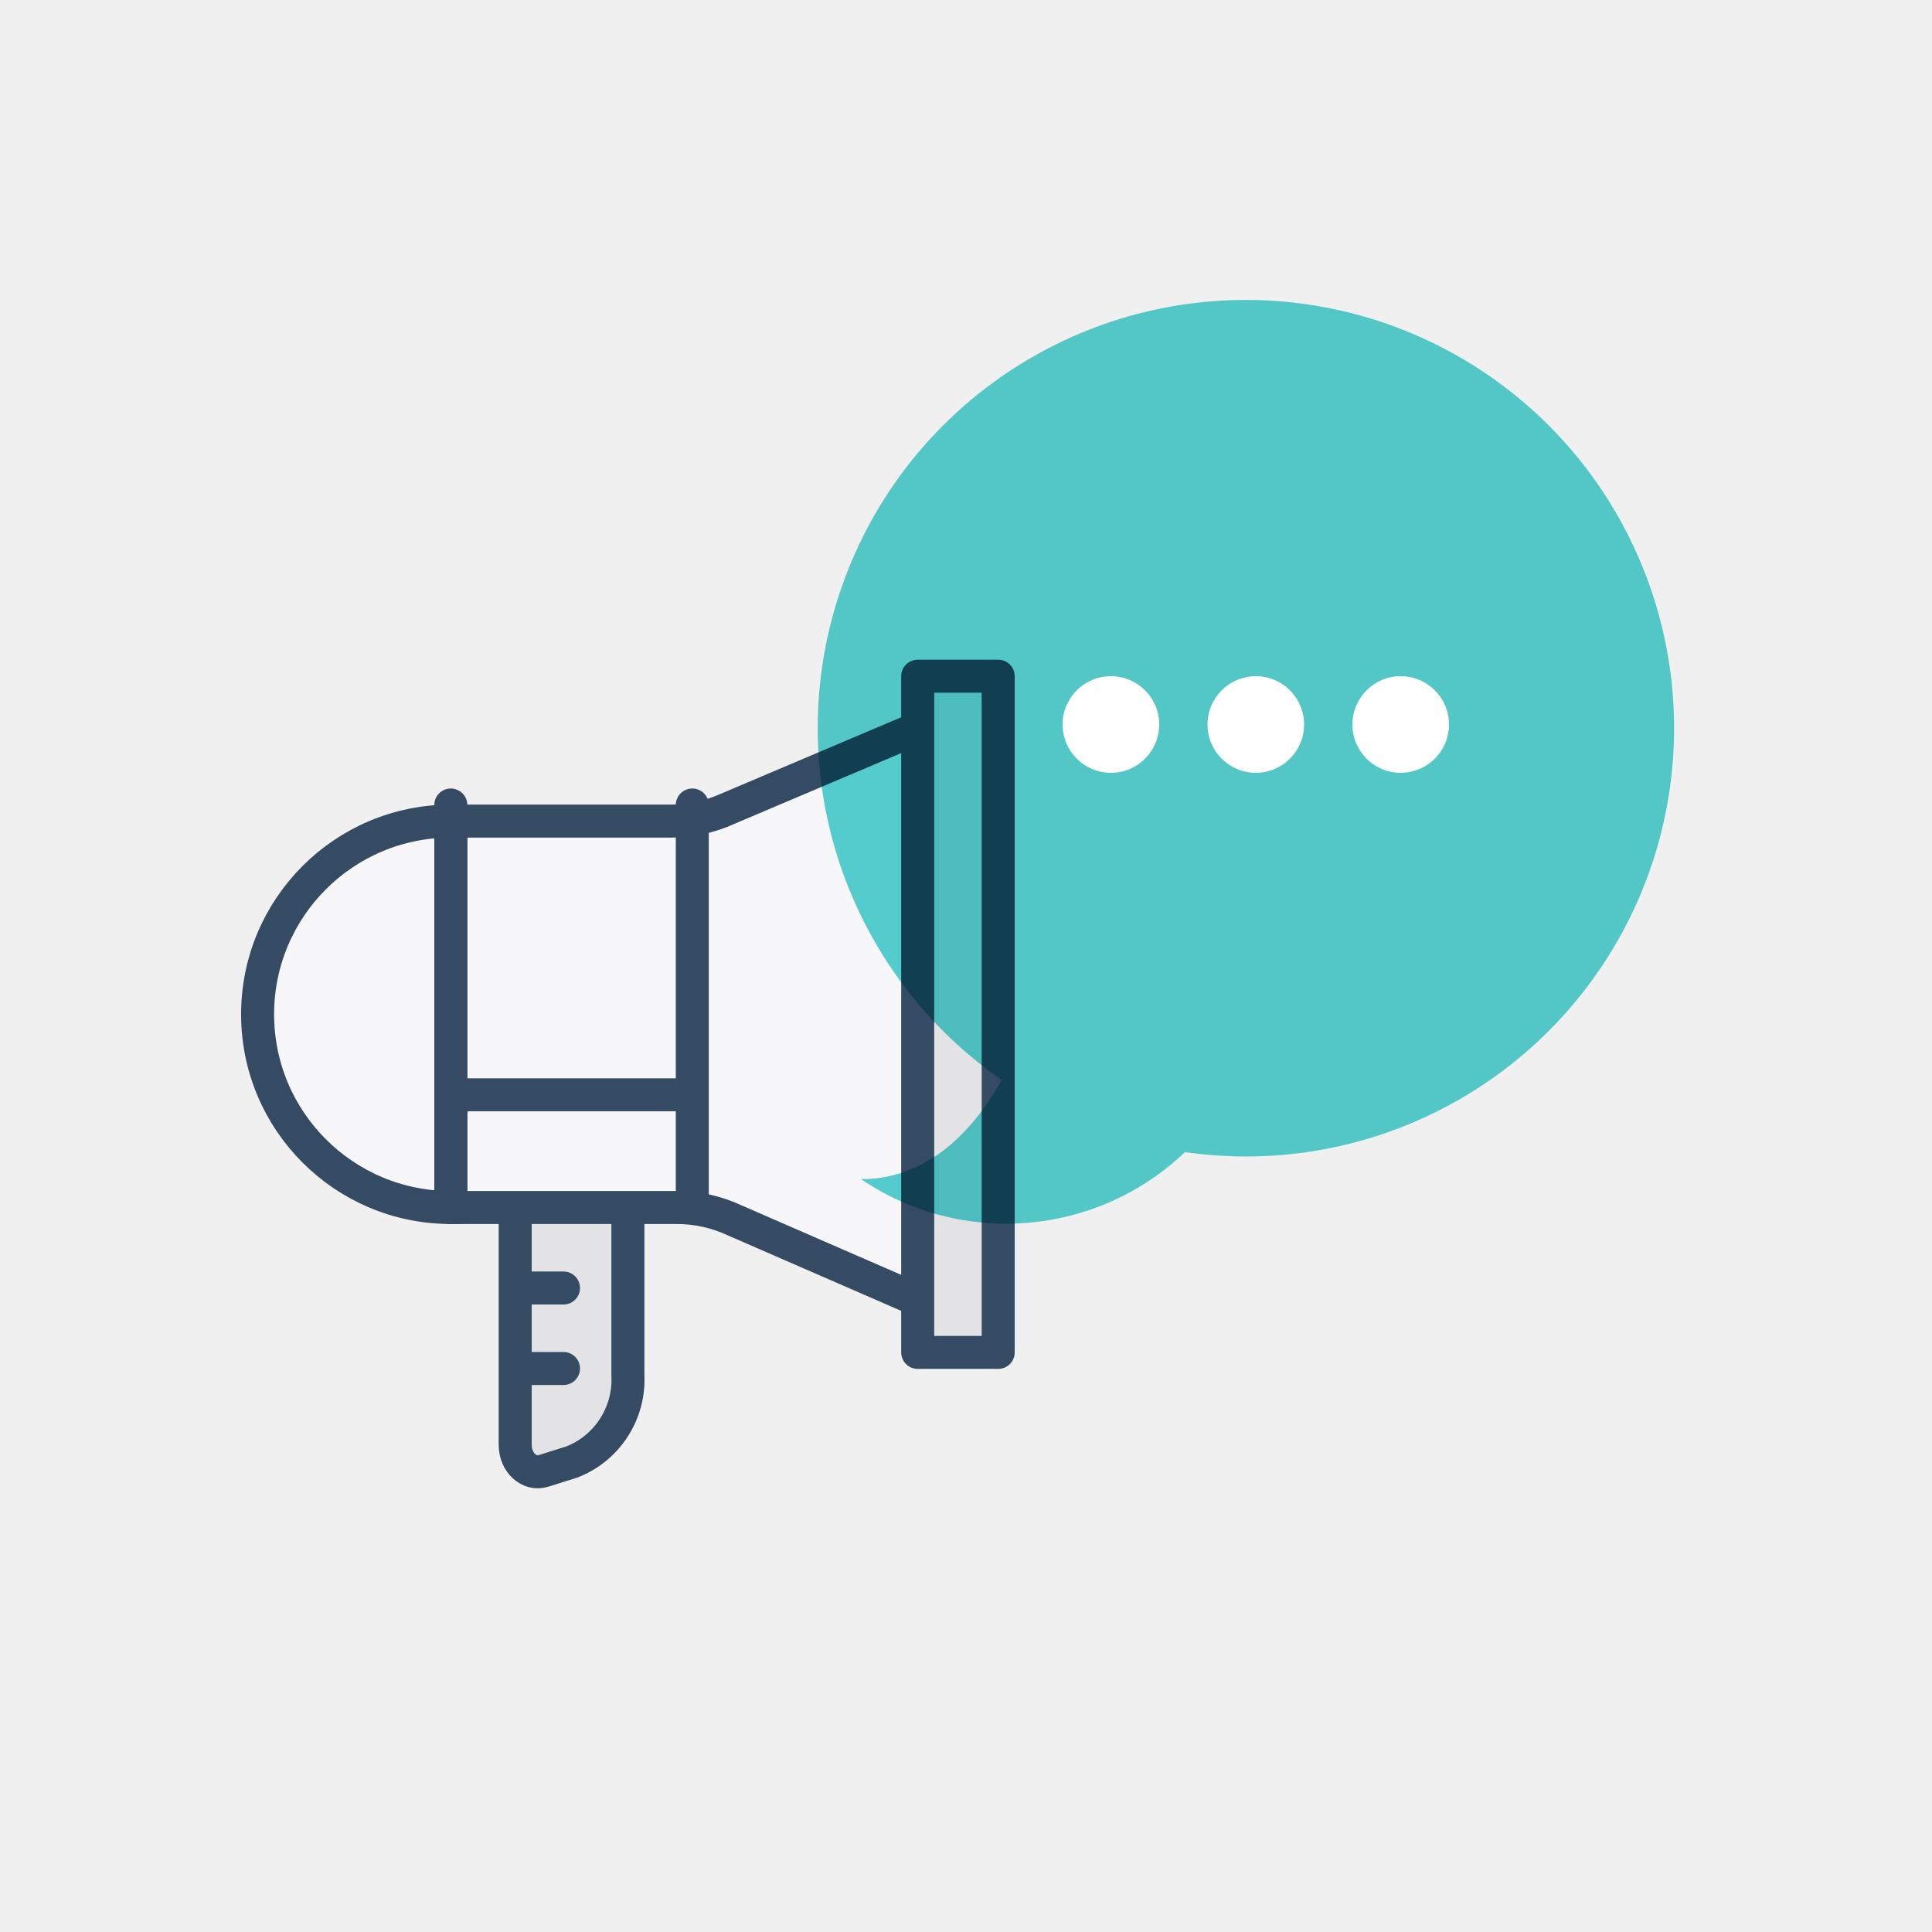
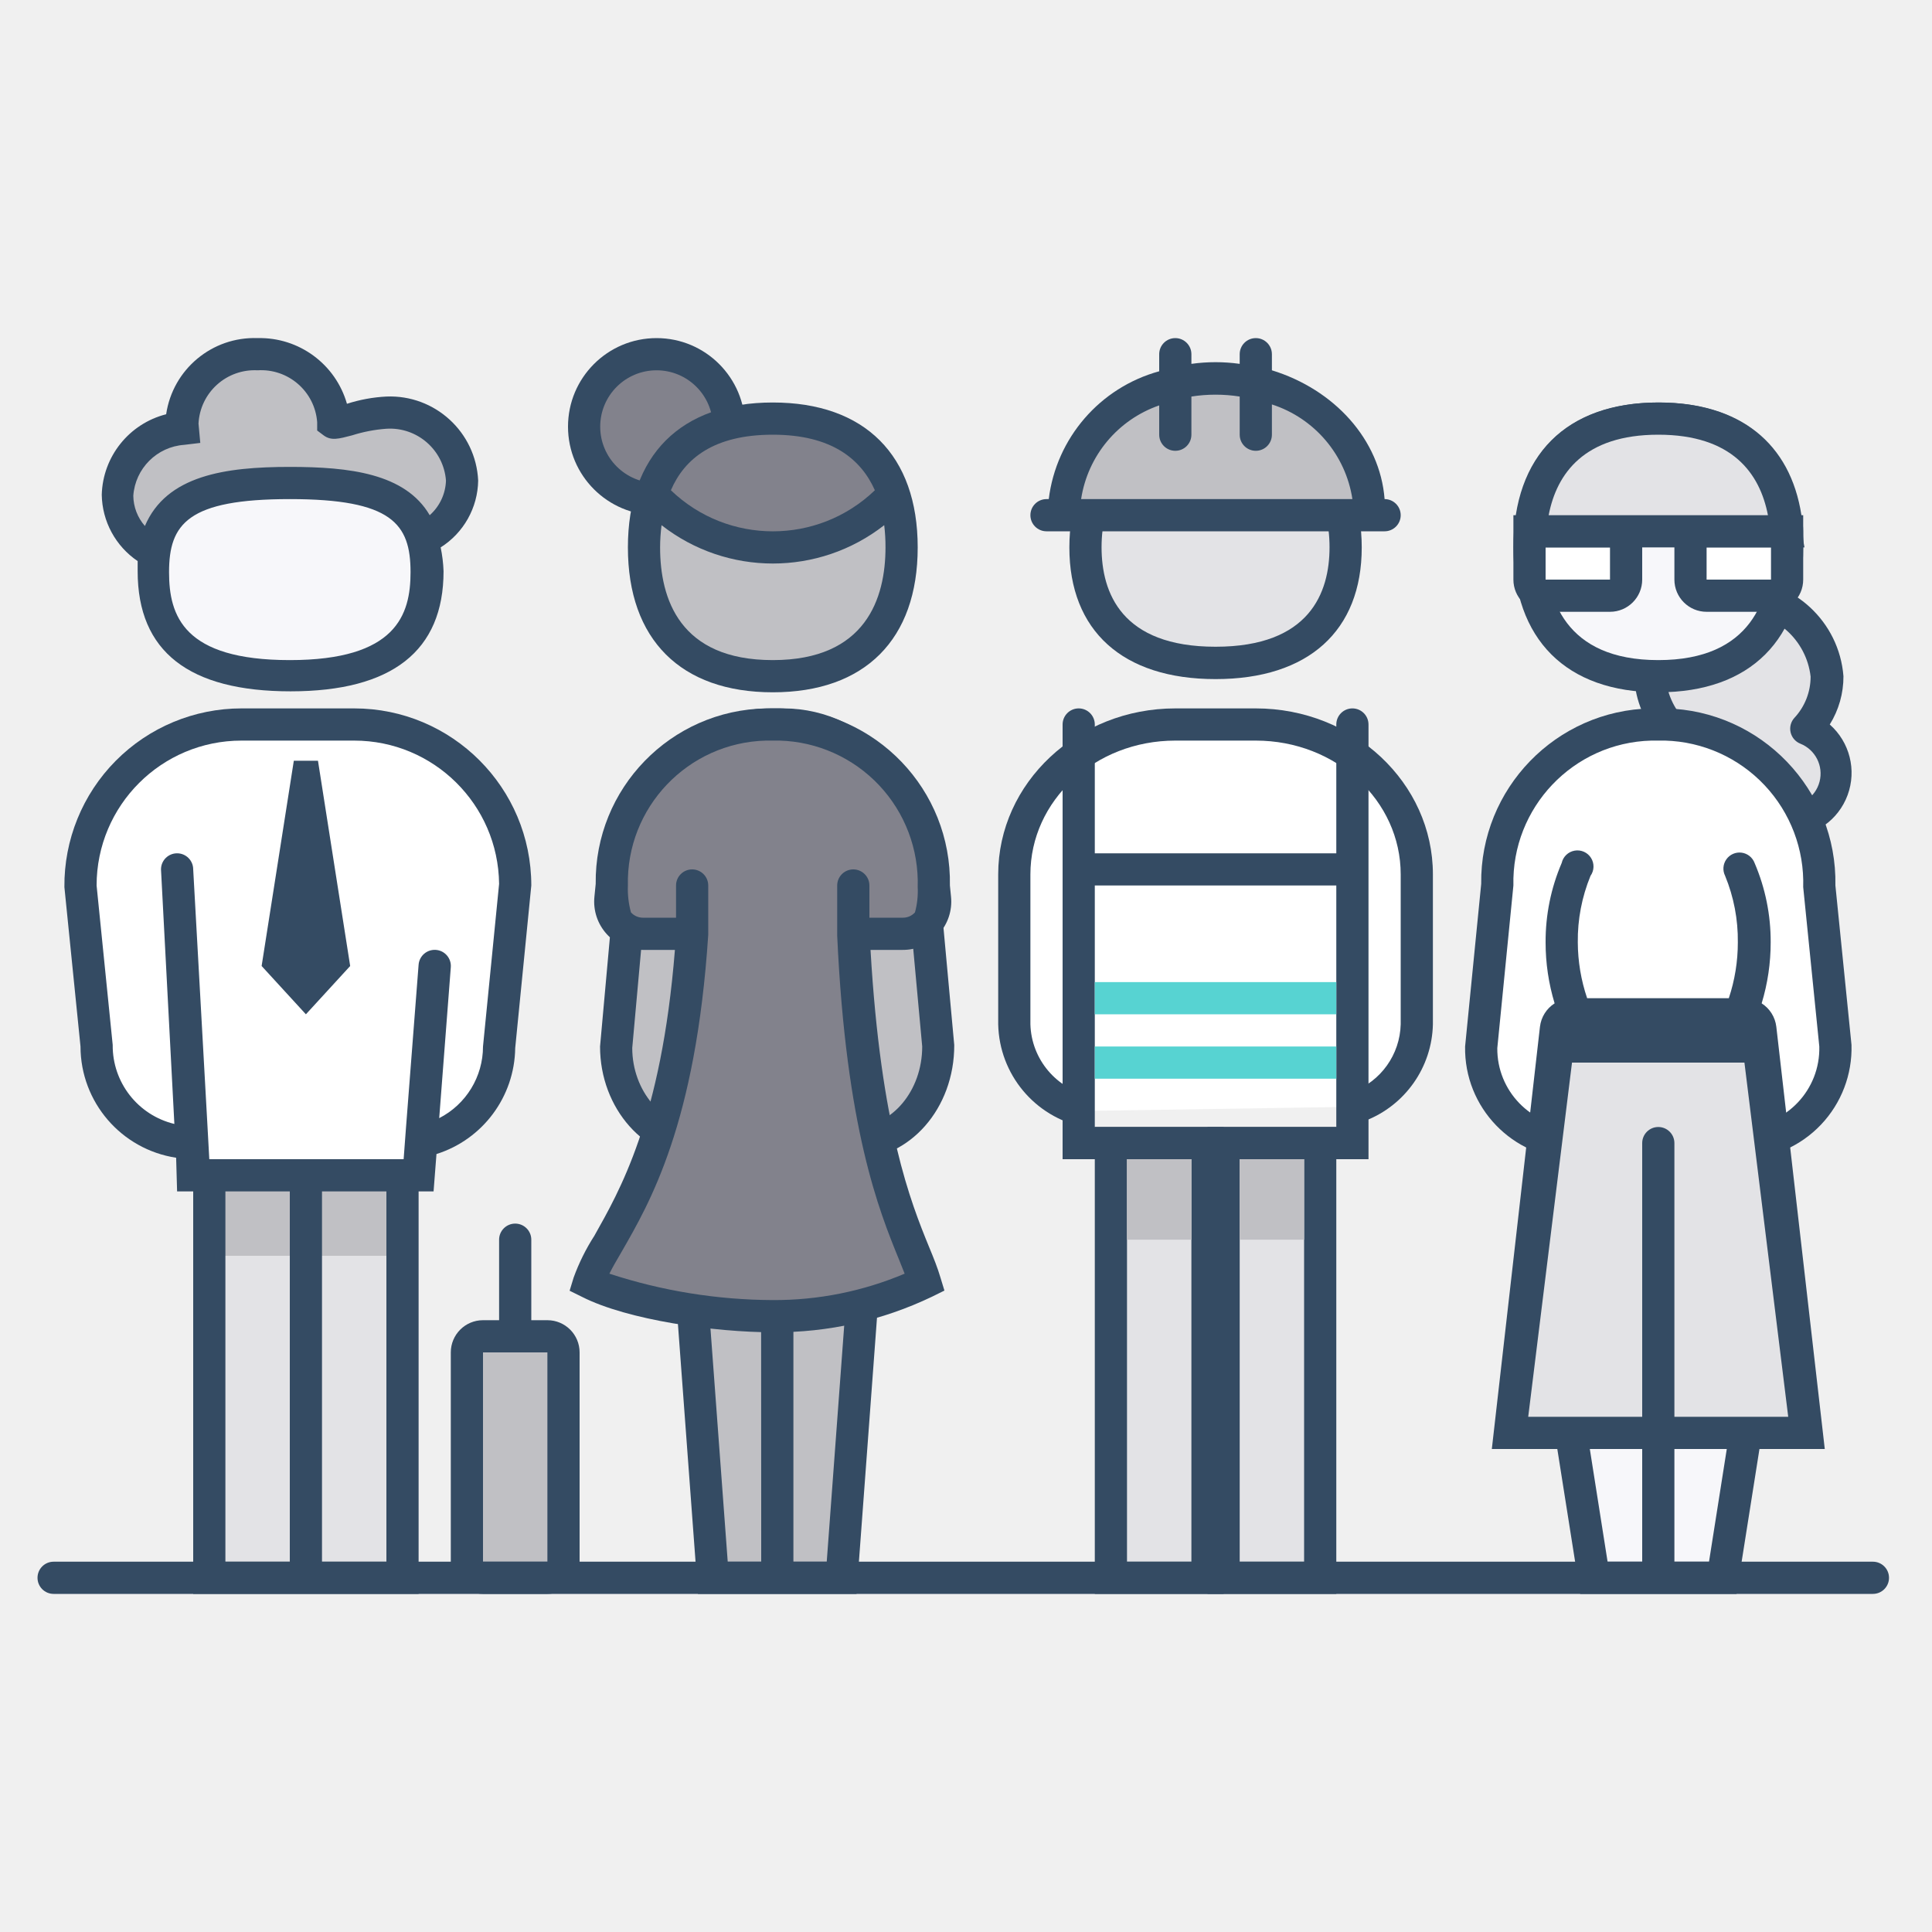
<svg xmlns="http://www.w3.org/2000/svg" width="120" height="120" viewBox="0 0 120 120">
-   <g fill="none" fill-rule="evenodd">
-     <rect width="120" height="120" />
-     <g transform="translate(16 18)">
-       <g transform="translate(0 24)">
-         <path fill="#E3E3E6" fill-rule="nonzero" stroke="#344B63" stroke-width="2.05" d="M19.54,48.8 L17.76,49.36 C16.87,49.64 16,48.84 16,47.75 L16,31 L23,31 L23,43.42 C23.118,45.769 21.727,47.933 19.54,48.8 Z" />
-         <path stroke="#344B63" stroke-linecap="round" stroke-width="2.05" d="M17 43L19 43M17 38L19 38" />
-         <g transform="translate(0 9)">
-           <circle cx="12" cy="12" r="12" fill="#F7F7FA" fill-rule="nonzero" />
-           <circle cx="12" cy="12" r="12" stroke="#344B63" stroke-width="2.05" />
-         </g>
-         <g transform="translate(12 2)">
-           <path fill="#F7F7FA" fill-rule="nonzero" d="M14,31 L0,31 L0,7 L13.68,7 C14.88,6.999 16.066,6.744 17.16,6.25 L31,0.38 L31,37.62 L17.61,31.79 C16.479,31.264 15.247,30.994 14,31 Z" />
-           <path stroke="#344B63" stroke-linejoin="round" stroke-width="2.05" d="M14,31 L0,31 L0,7 L13.68,7 C14.88,6.999 16.066,6.744 17.16,6.25 L31,0.38 L31,37.62 L17.61,31.79 C16.479,31.264 15.247,30.994 14,31 Z" />
-         </g>
-         <path stroke="#344B63" stroke-linecap="round" stroke-width="2.05" d="M12 8L12 33M27 8L27 33M12 26L27 26" />
-         <rect width="5" height="42" x="41" fill="#E3E3E6" fill-rule="nonzero" stroke="#344B63" stroke-linejoin="round" stroke-width="2.05" />
-       </g>
-       <path fill="#57D3D2" fill-rule="nonzero" d="M61.4,0.63 C49.769,0.626 39.484,8.178 36.007,19.277 C32.53,30.376 36.666,42.447 46.22,49.08 C44.59,51.99 41.8,55.24 37.48,55.24 C43.746,59.485 52.125,58.785 57.6,53.56 C67.453,54.975 77.271,50.77 83.046,42.662 C88.821,34.554 89.586,23.901 85.029,15.051 C80.471,6.202 71.354,0.637 61.4,0.63 Z" style="mix-blend-mode:multiply" />
-       <g fill="#FFF" fill-rule="nonzero" transform="translate(50 24)">
-         <circle cx="3" cy="3" r="3" />
-         <circle cx="12" cy="3" r="3" />
-         <circle cx="21" cy="3" r="3" />
-       </g>
-     </g>
+   <g id="bounding">
+     <rect width="120" height="120" fill="none" />
+   </g>
+   <g id="illu">
+     <polygon points="48.27 98 44.27 98 42.27 71 48.27 71 48.27 98" fill="#c0c0c4" />
+     <polygon points="52.27 98 48.27 98 48.27 71 54.27 71 52.27 98" fill="#c0c0c4" />
+     <path d="M48.28,71V86.68A19.84,19.84,0,0,1,43.39,86L42.28,71Z" fill="#c0c0c4" />
+     <path d="M54.28,71,53.16,86.16a20.73,20.73,0,0,1-4.66.53h-.22V71Z" fill="#c0c0c4" />
+     <path d="M112.18,45.24A4.72,4.72,0,0,0,113.5,42a5.52,5.52,0,0,0-11,0,5.27,5.27,0,0,0,5.5,5h.27a3,3,0,1,0,3.91-1.74Z" fill="#e3e3e6" />
+     <path d="M111.07,52a4,4,0,0,1-4-4s0-.06,0-.09A6.19,6.19,0,0,1,101.5,42a6.52,6.52,0,0,1,13,0,5.63,5.63,0,0,1-.85,3A4,4,0,0,1,111.07,52Zm-2.8-6a1,1,0,0,1,.94,1.35,2,2,0,0,0-.13.69,2,2,0,1,0,2.74-1.85,1,1,0,0,1-.36-1.61,3.74,3.74,0,0,0,1-2.56,4.53,4.53,0,0,0-9,0,4.28,4.28,0,0,0,4.5,4h.27Z" fill="#344b63" />
+     <polygon points="20 72 18 72 12 72 12 99 18 99 20 99 26 99 26 72 20 72" fill="#344b63" />
+     <path d="M22,45H15A10,10,0,0,0,5,55L6,65a6,6,0,0,0,5.89,6L12,73H26l.16-2.11A6,6,0,0,0,31,65l1-10A10,10,0,0,0,22,45Z" fill="#fff" />
+     <path d="M24,25.63c-1.32,0-3.3.85-3.3.63A4.48,4.48,0,0,0,16,22a4.48,4.48,0,0,0-4.7,4.22c0,.11,0,.22,0,.33a4.39,4.39,0,0,0-4,4.16,4.09,4.09,0,0,0,2,3.41,10,10,0,0,1,8.22-4.06,10.09,10.09,0,0,1,8,3.74,4.28,4.28,0,0,0,3.25-4A4.48,4.48,0,0,0,24,25.63Z" fill="#c0c0c4" />
+     <path d="M9.5,35.49C9.5,39.57,11.8,42,18,42s8.5-2.38,8.5-6.46S24.2,30,18,30,9.5,31.41,9.5,35.49Z" fill="#f7f7fa" />
+     <path d="M22,44H15A11,11,0,0,0,4,55.1L5,65a7,7,0,0,0,5.94,6.91L11,74H26.93l.18-2.32A7,7,0,0,0,32,65.1L33,55A11,11,0,0,0,22,44Zm8,21a5,5,0,0,1-2.72,4.45L28,60.08a1,1,0,0,0-2-.16L25.22,70l-.15,2H13l-.11-2L12,54a1,1,0,0,0-1-1,1,1,0,0,0-1,1l.83,15.81A5,5,0,0,1,7,64.9L6,55a9,9,0,0,1,9-9h7a9,9,0,0,1,9,8.9Z" fill="#344b63" />
+     <polygon points="21.75 60 19 63 16.25 60 17.25 53.63 18.25 47.25 19 47.25 19.75 47.25 20.75 53.63 21.75 60" fill="#344b63" />
+     <rect x="29" y="83" width="6" height="15" rx="1" ry="1" fill="#c0c0c4" />
+     <path d="M34,82H33V77a1,1,0,0,0-2,0v5H30a2,2,0,0,0-2,2V97a2,2,0,0,0,2,2h4a2,2,0,0,0,2-2V84A2,2,0,0,0,34,82Zm0,15H30V84h4Z" fill="#344b63" />
+     <path d="M108.26,71H97.74A5.87,5.87,0,0,1,92,65l1-10a9.79,9.79,0,0,1,9.57-10h.87A9.79,9.79,0,0,1,113,55l1,10A5.87,5.87,0,0,1,108.26,71Z" fill="#fff" />
+     <path d="M108.26,72H97.74A6.88,6.88,0,0,1,91,65l1-10.1A10.77,10.77,0,0,1,102.57,44h.87A10.8,10.8,0,0,1,114,55l1,9.9A6.9,6.9,0,0,1,108.26,72Zm-5.7-26A8.8,8.8,0,0,0,94,55L93,65.1A4.86,4.86,0,0,0,97.74,70h10.52A4.88,4.88,0,0,0,113,65l-1-9.9a8.83,8.83,0,0,0-8.57-9.1Z" fill="#344b63" />
+     <path d="M111,34c0,4.42-2.17,8-8,8s-8-3.58-8-8,2.17-8,8-8S111,29.58,111,34Z" fill="#f7f7fa" />
+     <path d="M103,43c-5.72,0-9-3.28-9-9s3.28-9,9-9,9,3.28,9,9S108.72,43,103,43Zm0-16c-5.79,0-7,3.81-7,7s1.21,7,7,7,7-3.81,7-7S108.79,27,103,27Z" fill="#344b63" />
+     <polygon points="103 98 99 98 96 79 103 79 103 98" fill="#f7f7fa" />
+     <polygon points="107 98 103 98 103 79 110 79 107 98" fill="#f7f7fa" />
+     <path d="M104,78H94.83l3.32,21h9.71l3.32-21Zm-2,19H99.85L97.17,80H102Zm4.15,0H104V80h4.83Z" fill="#344b63" />
+     <path d="M95,33h6a0,0,0,0,1,0,0v3a1,1,0,0,1-1,1H96a1,1,0,0,1-1-1V33A0,0,0,0,1,95,33Z" fill="#fff" />
+     <path d="M100,38H96a2,2,0,0,1-2-2V32h8v4A2,2,0,0,1,100,38Zm-4-4v2h4V34Z" fill="#344b63" />
+     <path d="M105,33h6a0,0,0,0,1,0,0v3a1,1,0,0,1-1,1h-4a1,1,0,0,1-1-1V33A0,0,0,0,1,105,33Z" fill="#fff" />
+     <path d="M110,38h-4a2,2,0,0,1-2-2V32h8v4A2,2,0,0,1,110,38Zm-4-4v2h4V34Z" fill="#344b63" />
+     <polygon points="109.24 65 103 65 96.76 65 93.79 89 103 89 112.21 89 109.24 65" fill="#e3e3e6" />
+     <rect x="14" y="74" width="4" height="4" fill="#c0c0c4" />
+     <rect x="20" y="74" width="4" height="4" fill="#c0c0c4" />
+     <rect x="14" y="78" width="4" height="19" fill="#e3e3e6" />
+     <rect x="20" y="78" width="4" height="19" fill="#e3e3e6" />
+     <path d="M67.54,69A5.68,5.68,0,0,1,63,63.62V54.31C63,49.17,67.48,45,73,45h5c5.52,0,10,4.17,10,9.31v9.31a5.59,5.59,0,0,1-3.6,5.12" fill="#fff" />
+     <path d="M67.31,70A6.66,6.66,0,0,1,62,63.62V54.31C62,48.63,66.93,44,73,44h5c6.07,0,11,4.63,11,10.31v9.31a6.58,6.58,0,0,1-4.22,6L84,67.82a4.6,4.6,0,0,0,3-4.2V54.31C87,49.73,83,46,78,46H73c-5,0-9,3.73-9,8.31v9.31a4.67,4.67,0,0,0,3.76,4.45Z" fill="#344b63" />
+     <rect x="69" y="71" width="6" height="27" fill="#e3e3e6" />
+     <path d="M76,99H68V70h8Zm-6-2h4V72H70Z" fill="#344b63" />
+     <rect x="76" y="71" width="6" height="27" fill="#e3e3e6" />
+     <path d="M83,99H75V70h8Zm-6-2h4V72H77Z" fill="#344b63" />
+     <rect x="70" y="72" width="4" height="5" fill="#c0c0c4" />
+     <rect x="77" y="72" width="4" height="5" fill="#c0c0c4" />
+     <path d="M67.42,34c0,4,2.19,7.18,8.08,7.18S83.58,38,83.58,34s-2.19-7.18-8.08-7.18S67.42,30,67.42,34Z" fill="#e3e3e6" />
+     <path d="M75.5,42.18c-5.77,0-9.08-3-9.08-8.18s3.31-8.18,9.08-8.18,9.08,3,9.08,8.18S81.27,42.18,75.5,42.18Zm0-14.37c-5.85,0-7.08,3.36-7.08,6.18s1.23,6.18,7.08,6.18,7.08-3.36,7.08-6.18S81.35,27.82,75.5,27.82Z" fill="#344b63" />
+     <path d="M66.11,31.56c0-4.46,4.27-8.06,9.47-8.06S85,27.14,85,31.63Z" fill="#c0c0c4" />
+     <path d="M86,31c-.29-3.71-3.13-6.81-7-8V22a1,1,0,0,0-2,0v.6a10.83,10.83,0,0,0-3,0V22a1,1,0,0,0-2,0v1.06A9.43,9.43,0,0,0,65.14,31H65a1,1,0,0,0,0,2H86a1,1,0,0,0,0-2ZM67.15,31A7.33,7.33,0,0,1,72,25.18V27a1,1,0,0,0,2,0V24.63a9.73,9.73,0,0,1,3,0V27a1,1,0,0,0,2,0V25.12A7.34,7.34,0,0,1,84,31Z" fill="#344b63" />
+     <path d="M84,44a1,1,0,0,0-1,1v8H68V45a1,1,0,0,0-2,0V72H85V45A1,1,0,0,0,84,44ZM83,69v1H68V55H83Z" fill="#344b63" />
+     <rect x="68" y="61" width="15" height="2" fill="#57d3d2" />
+     <rect x="68" y="65" width="15" height="2" fill="#57d3d2" />
+     <path d="M116.33,99H3.33a1,1,0,0,1,0-2h113a1,1,0,1,1,0,2Z" fill="#344b63" />
+     <path d="M110.33,63.77a2,2,0,0,0-.91-1.45,13,13,0,0,0,.56-3.79,12.36,12.36,0,0,0-1-4.93,1,1,0,1,0-1.83.8,10.52,10.52,0,0,1,.79,4.13,10.93,10.93,0,0,1-.56,3.47H98.58A10.93,10.93,0,0,1,98,58.53a10.52,10.52,0,0,1,.79-4.13A1,1,0,1,0,97,53.6a12.36,12.36,0,0,0-1,4.93,13,13,0,0,0,.56,3.79,2,2,0,0,0-.91,1.45L92.66,90h20.68ZM103,70a1,1,0,0,0-1,1V88H94.92l2.72-22h10.71l2.72,22H104V71A1,1,0,0,0,103,70Z" fill="#344b63" />
+     <path d="M49.28,70H41.2l2.15,29H53.2l2.15-29Zm-2,27H45.2L43.35,72h3.92Zm4.07,0H49.28V72H53.2Z" fill="#344b63" />
+     <circle cx="40.78" cy="26.5" r="4.5" fill="#82828c" />
+     <path d="M40.78,32a5.5,5.5,0,1,1,5.5-5.5A5.51,5.51,0,0,1,40.78,32Zm0-9a3.5,3.5,0,1,0,3.5,3.5A3.5,3.5,0,0,0,40.78,23Z" fill="#344b63" />
+     <path d="M53.06,71H43.49c-2.88,0-5.22-2.69-5.22-6l.91-10c0-5.52,3.89-10,8.7-10h.79c4.8,0,8.7,4.48,8.7,10l.91,10C58.28,68.31,55.94,71,53.06,71Z" fill="#c0c0c4" />
+     <path d="M53.06,72H43.49c-3.43,0-6.22-3.14-6.22-7l.91-10.09c0-6,4.35-10.91,9.69-10.91h.79c5.35,0,9.7,4.93,9.7,11l.91,9.91C59.28,68.86,56.49,72,53.06,72ZM47.88,46c-4.24,0-7.7,4-7.7,9l-.91,10.09c0,2.67,1.9,4.91,4.22,4.91h9.57c2.33,0,4.22-2.24,4.22-5l-.91-9.91c0-5.05-3.46-9.09-7.7-9.09Z" fill="#344b63" />
+     <path d="M56.11,58a2,2,0,0,0,2-2.2L58,55a9.79,9.79,0,0,0-9.57-10h-.86A9.79,9.79,0,0,0,38,55l-.08.8a2,2,0,0,0,2,2.2H43c-1,15.24-5.53,18.69-6.45,21.64,2.7,1.33,8,2.11,11.45,2.11a21.47,21.47,0,0,0,9.45-2.11c-.9-2.89-3.79-7-4.45-21.64Z" fill="#82828c" />
+     <path d="M29.7,29.85A5.48,5.48,0,0,0,24,24.63a9.57,9.57,0,0,0-2.45.45A5.63,5.63,0,0,0,16,21a5.54,5.54,0,0,0-5.68,4.73,5.31,5.31,0,0,0-4,5,5.07,5.07,0,0,0,2.23,4.12c0,.21,0,.41,0,.63,0,5,3.2,7.46,9.5,7.46s9.5-2.51,9.5-7.46A8.73,8.73,0,0,0,27.37,34,5,5,0,0,0,29.7,29.85ZM18,41c-6.61,0-7.5-2.76-7.5-5.46,0-3,1.16-4.54,7.5-4.54s7.5,1.53,7.5,4.54C25.5,38.19,24.61,41,18,41ZM26.69,32C25.17,29.4,21.69,29,18,29c-4,0-7.66.52-9,3.67a2.89,2.89,0,0,1-.72-1.88,3.41,3.41,0,0,1,3.16-3.16l1-.12-.11-1.2A3.49,3.49,0,0,1,16,23a3.49,3.49,0,0,1,3.7,3.22v.52l.4.3c.47.35.93.22,1.77,0A9.25,9.25,0,0,1,24,26.63a3.49,3.49,0,0,1,3.7,3.22A3,3,0,0,1,26.69,32Z" fill="#344b63" />
+     <path d="M56,34c0,4.42-2.17,8-8,8s-8-3.58-8-8,2.17-8,8-8S56,29.53,56,34Z" fill="#c0c0c4" />
+     <path d="M48.5,26c-4.26,0-6.55,1.91-7.49,4.66a10.06,10.06,0,0,0,15,0C55.05,27.86,52.76,26,48.5,26Z" fill="#82828c" />
+     <path d="M48,25c-5.72,0-9,3.28-9,9s3.28,9,9,9,9-3.28,9-9S53.72,25,48,25Zm0,2c3.66,0,5.48,1.52,6.34,3.45a9.14,9.14,0,0,1-12.67,0C42.52,28.48,44.34,27,48,27Zm0,14c-5.79,0-7-3.81-7-7a11.13,11.13,0,0,1,.09-1.38,11.23,11.23,0,0,0,13.83,0A11.13,11.13,0,0,1,55,34C55,37.15,53.79,41,48,41Z" fill="#344b63" />
+     <path d="M111,32.57H95c0-.31.05-.61.1-.89.62-4,3.42-6.25,7.9-6.25s7.29,2.25,7.9,6.25C110.95,32,111,32.26,111,32.57Z" fill="#e3e3e6" />
+     <path d="M112,33c0-.35-.06-.68-.11-1-.69-4.48-3.83-7-8.85-7s-8.16,2.52-8.85,7c-.05.32-.09.65-.11,1s0,.66,0,1h18C112,33.66,112,33.32,112,33ZM96.19,32c.5-2.59,2.21-5,6.81-5s6.31,2.41,6.81,5Z" fill="#344b63" />
+     <path d="M57.71,77.46c-1.15-2.81-3-7.45-3.64-18.46h2a3,3,0,0,0,3-3.3L59,55A10.8,10.8,0,0,0,48.45,44h-.86A10.77,10.77,0,0,0,37,54.9l-.08.8a3,3,0,0,0,3,3.3h2c-.84,10.55-3.46,15-5,17.75a13.07,13.07,0,0,0-1.29,2.6l-.25.82.77.38C39,82,44.43,82.75,48,82.75a22.49,22.49,0,0,0,9.89-2.21l.77-.38-.25-.82C58.24,78.76,58,78.16,57.71,77.46ZM48,80.75a33,33,0,0,1-10.15-1.64c.2-.4.46-.85.76-1.36,1.72-3,4.61-7.9,5.38-19.69l0,0s0,0,0,0V55a1,1,0,0,0-2,0v2H39.93a1,1,0,0,1-.74-.33A5.5,5.5,0,0,1,39,55a8.8,8.8,0,0,1,8.57-9h.86A8.83,8.83,0,0,1,57,55.1a5,5,0,0,1-.17,1.57,1,1,0,0,1-.74.33H54V55a1,1,0,0,0-2,0v3a.94.94,0,0,0,0,.12c.55,12,2.6,17.08,3.83,20.09.13.32.25.62.36.9A20.76,20.76,0,0,1,48,80.75Z" fill="#344b63" />
  </g>
</svg>
